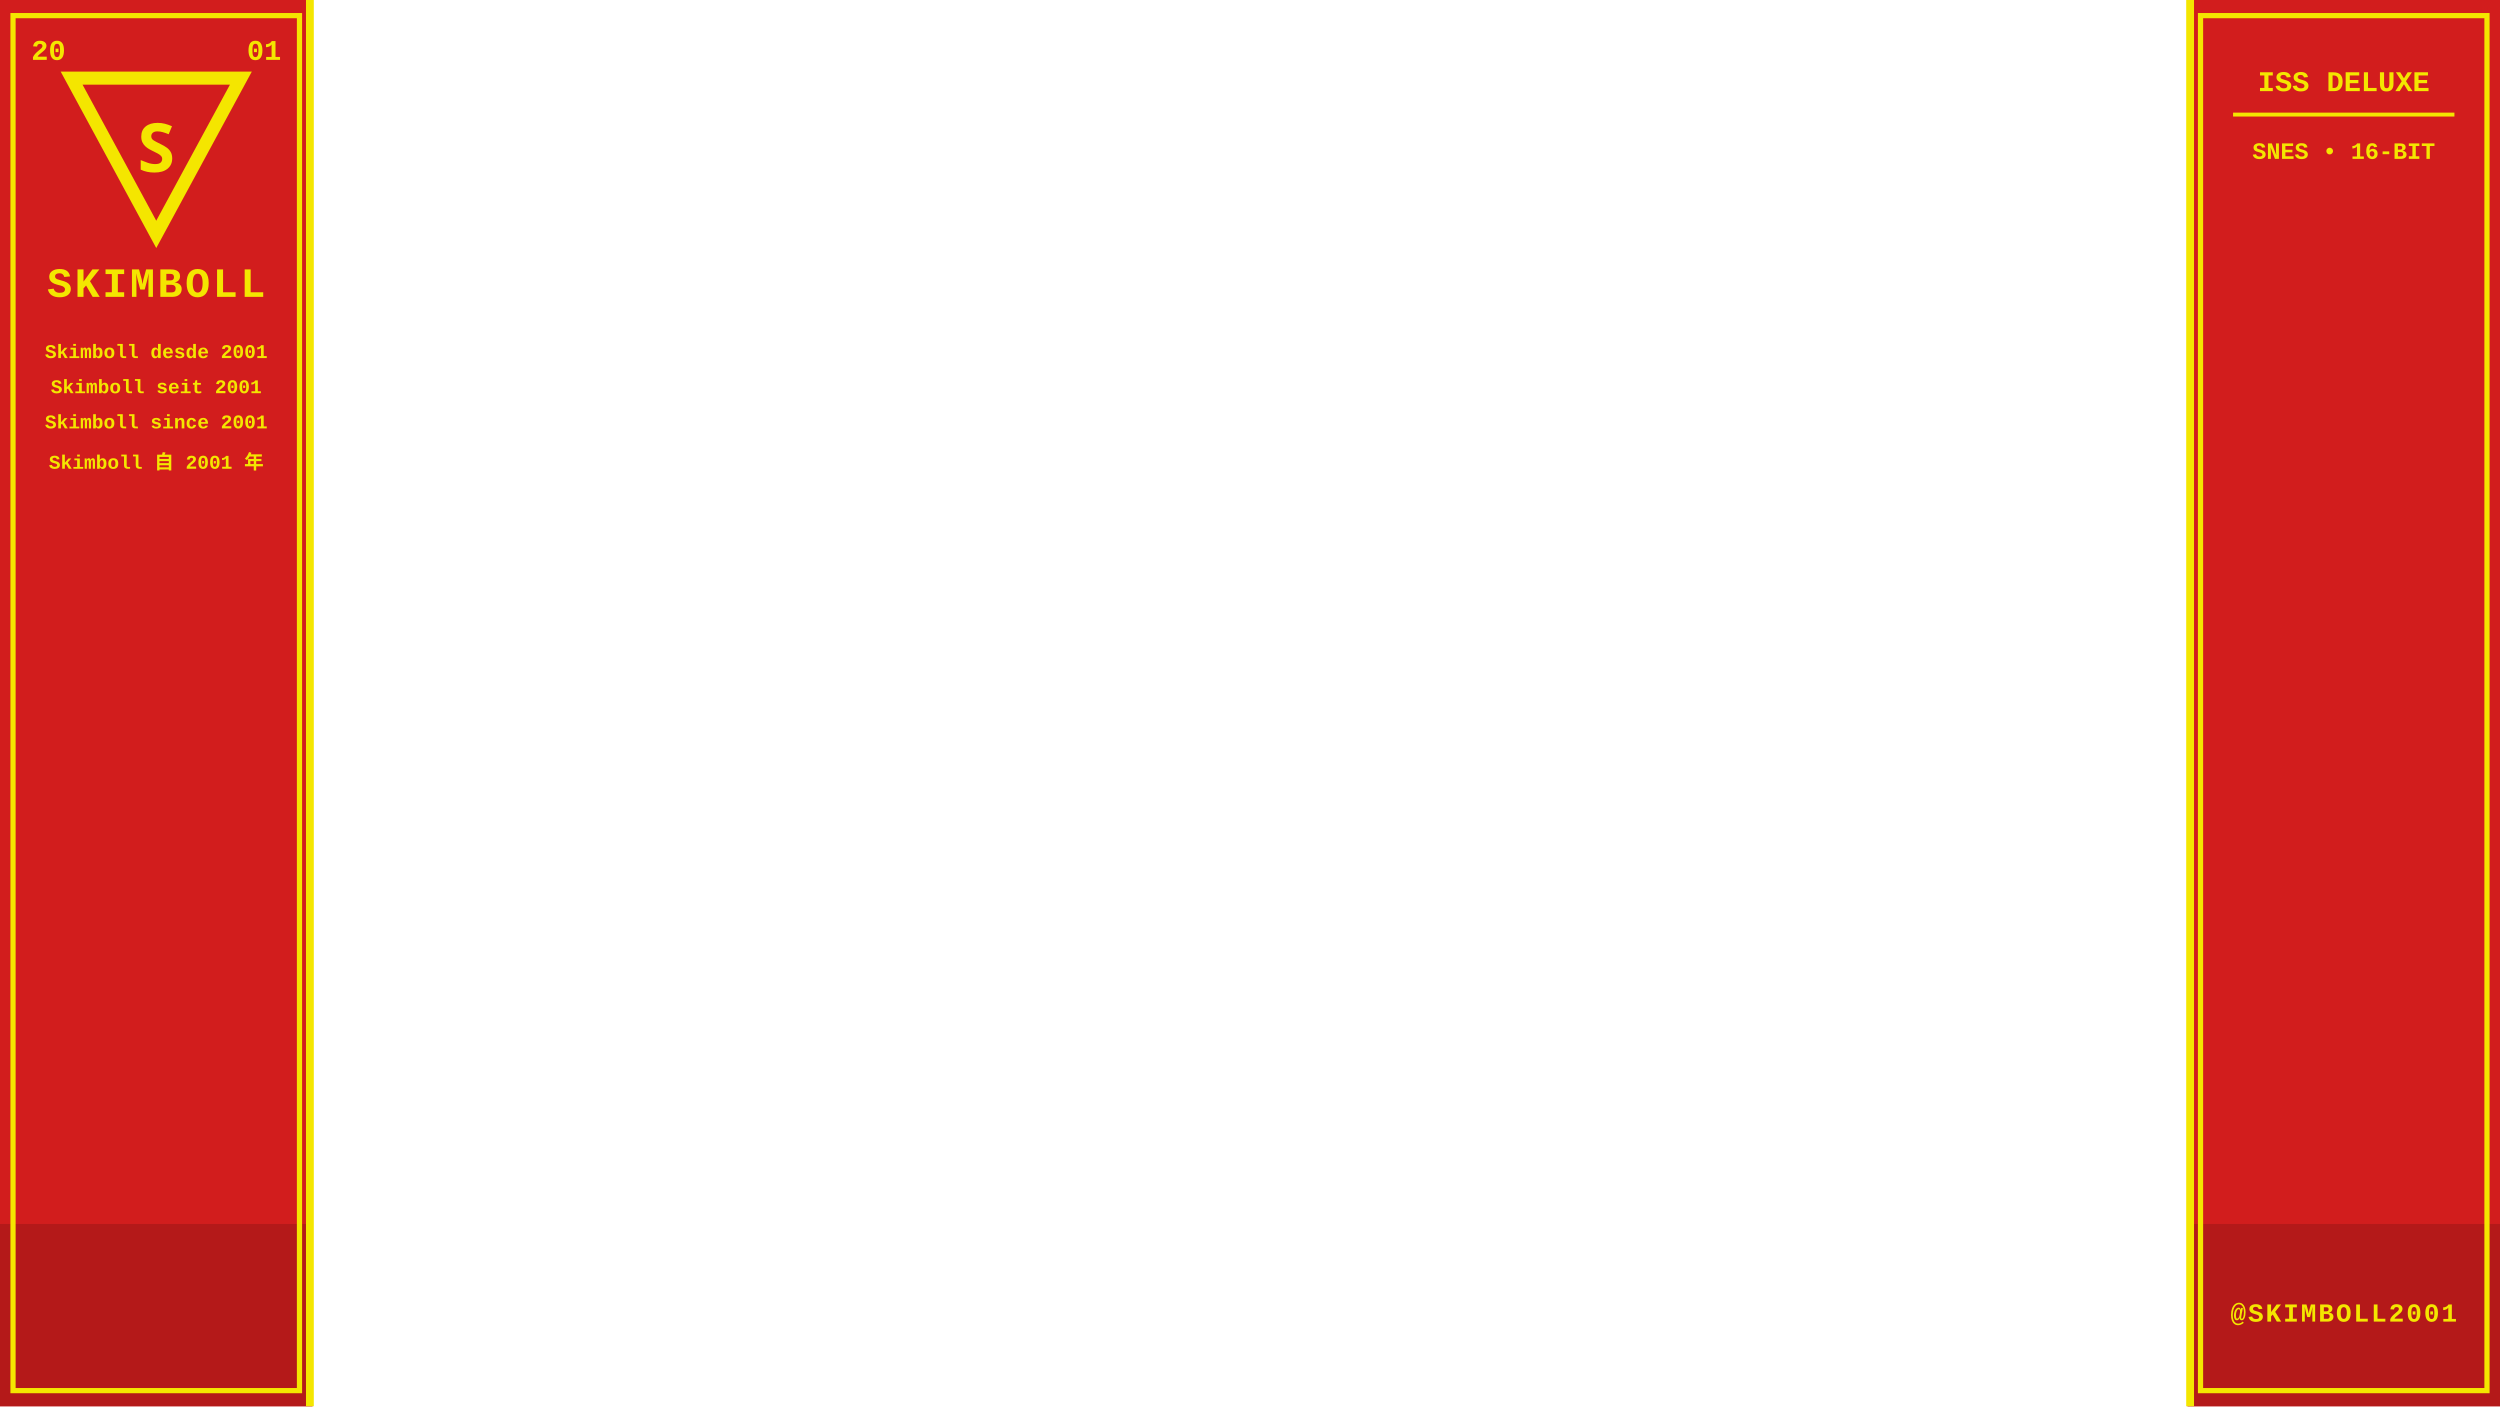
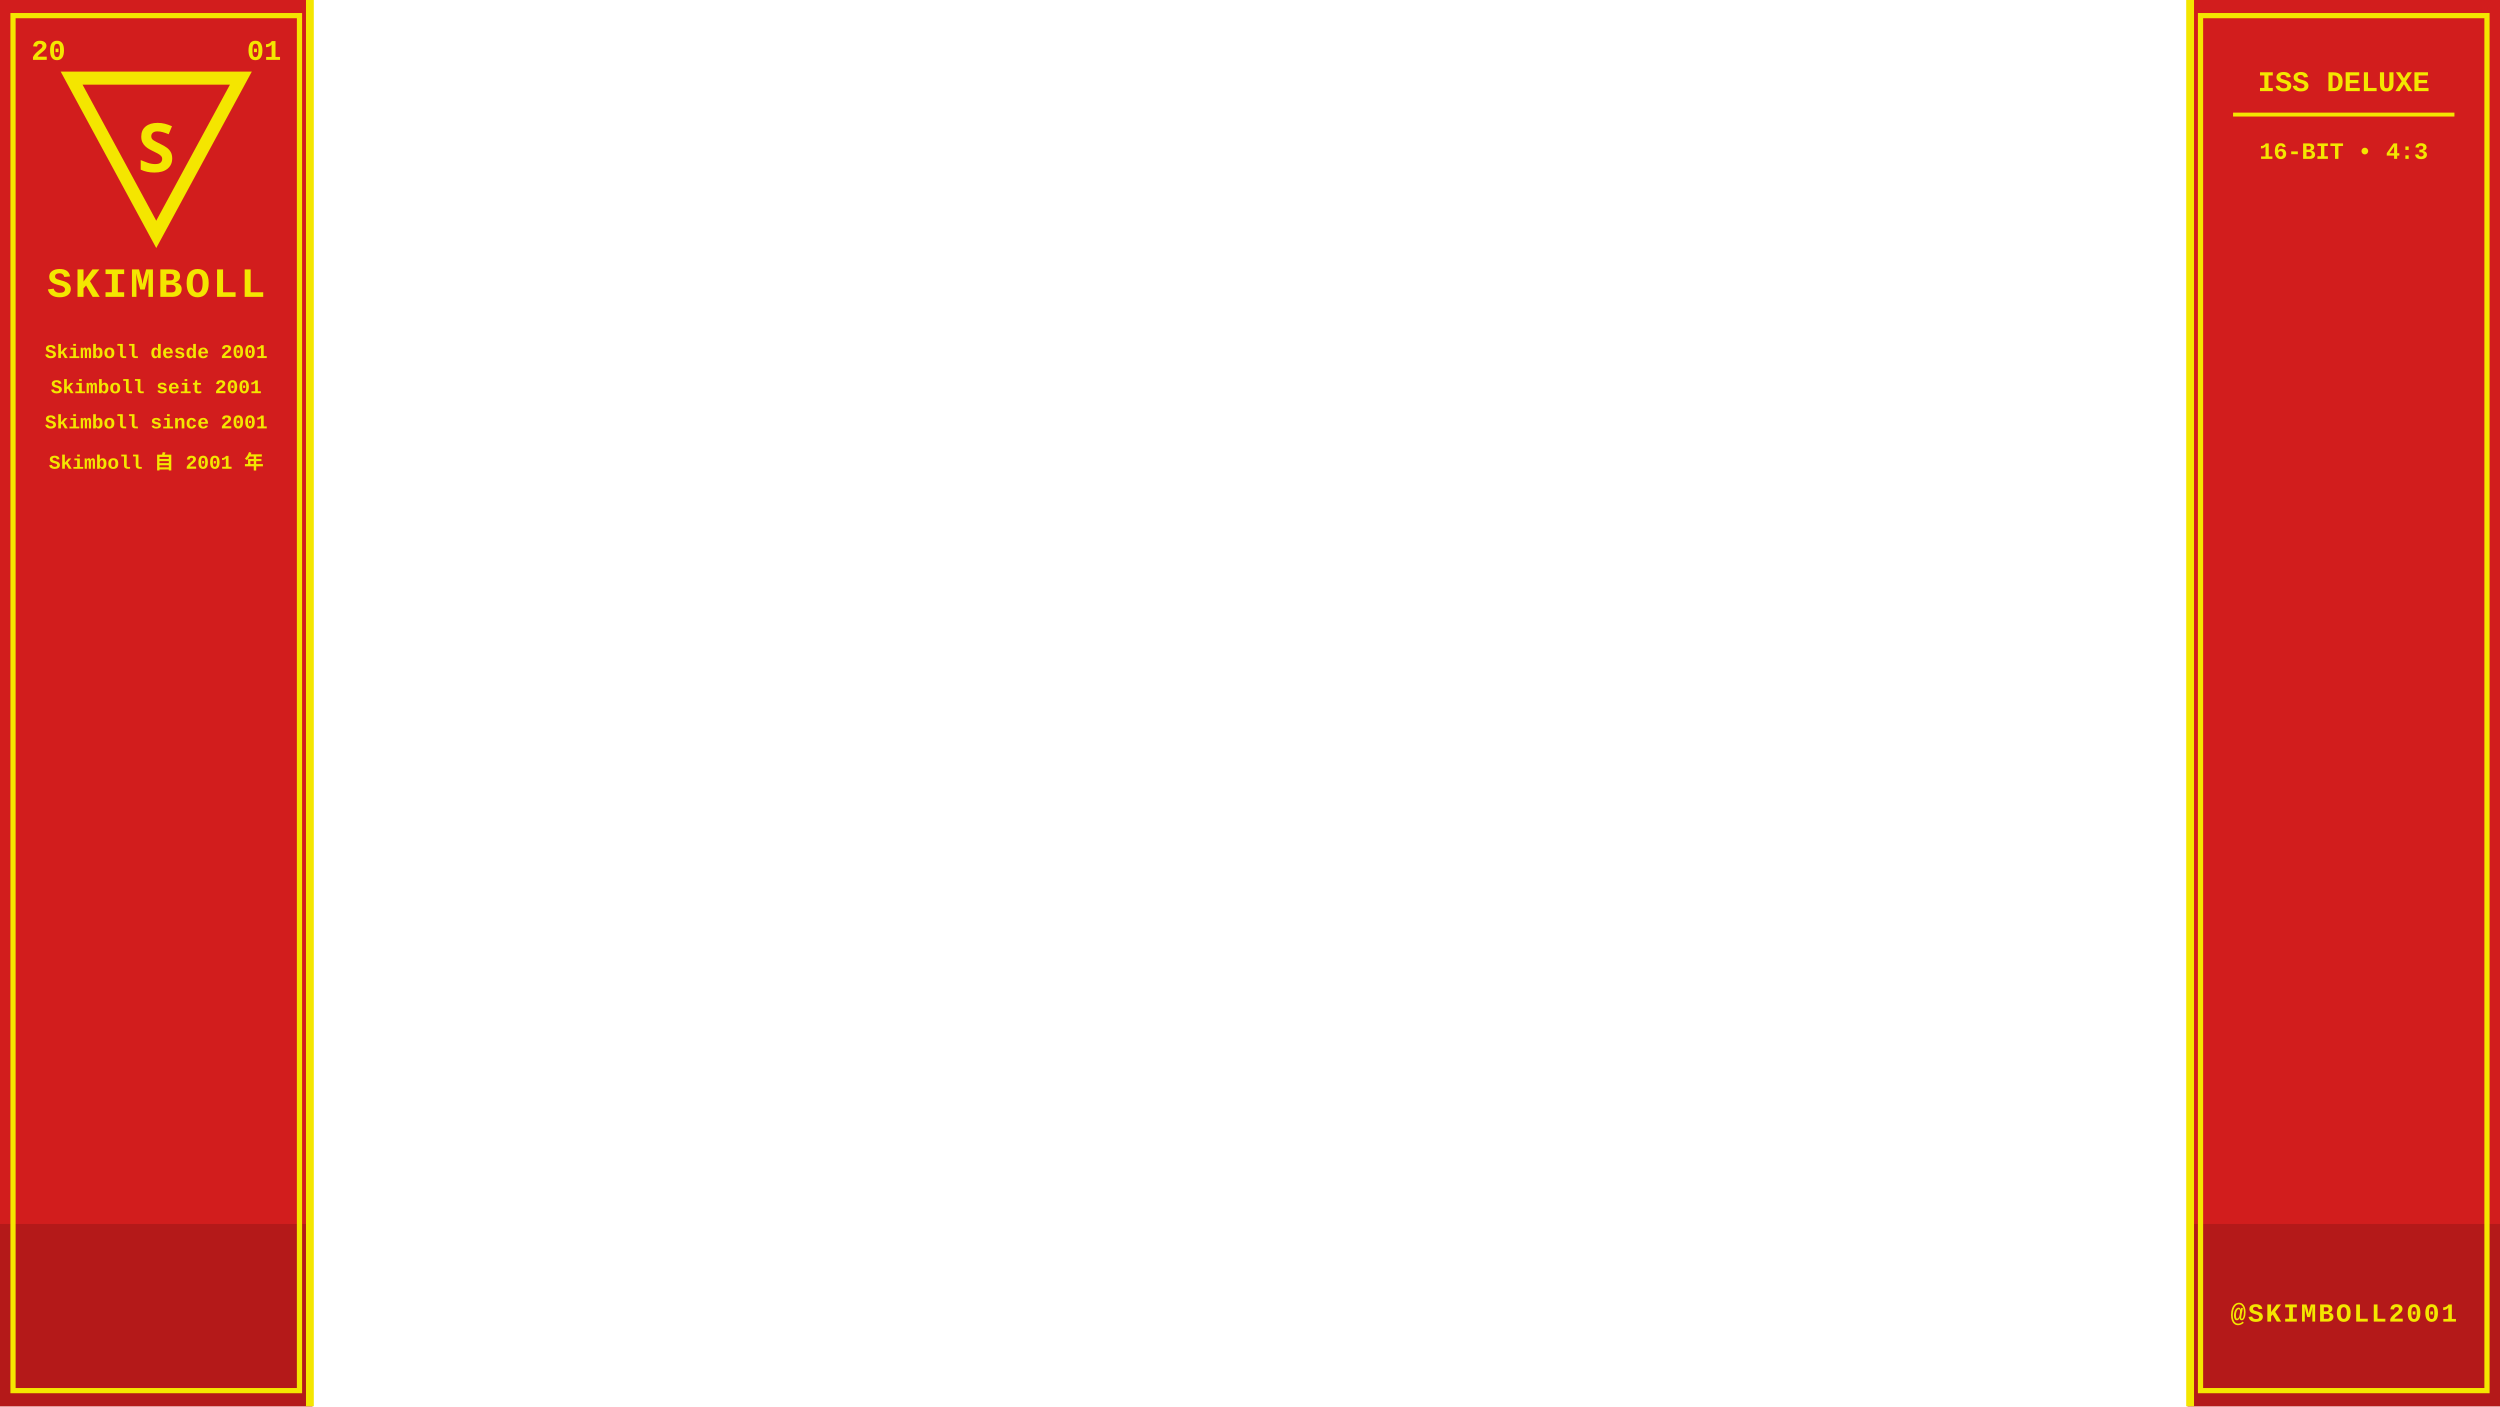
<svg xmlns="http://www.w3.org/2000/svg" viewBox="0 0 1920 1080" width="1920" height="1080">
  <rect x="0" y="0" width="240" height="1080" fill="#D21D1D" />
  <rect x="0" y="940" width="240" height="140" fill="#B41919" />
  <rect x="10" y="12" width="220" height="1056" fill="none" stroke="#F4E600" stroke-width="4" />
  <line x1="238" y1="0" x2="238" y2="1080" stroke="#F4E600" stroke-width="6" />
  <text x="24" y="46" font-family="'Courier New', monospace" font-size="22" font-weight="900" fill="#F4E600">20</text>
  <text x="216" y="46" font-family="'Courier New', monospace" font-size="22" font-weight="900" fill="#F4E600" text-anchor="end">01</text>
  <polygon points="55,60 185,60 120,180" fill="none" stroke="#F4E600" stroke-width="10" />
  <text x="120" y="132" font-family="'Arial Black', sans-serif" font-size="52" font-weight="900" fill="#F4E600" text-anchor="middle">S</text>
  <text x="120" y="228" font-family="'Courier New', monospace" font-size="32" font-weight="900" fill="#F4E600" text-anchor="middle" letter-spacing="2">SKIMBOLL</text>
  <g font-family="'Courier New', monospace" font-size="15" font-weight="900" fill="#F4E600" text-anchor="middle">
    <text x="120" y="275">Skimboll desde 2001</text>
    <text x="120" y="302">Skimboll seit 2001</text>
    <text x="120" y="329">Skimboll since 2001</text>
    <text x="120" y="360">Skimboll 自 2001 年</text>
  </g>
  <rect x="1680" y="0" width="240" height="1080" fill="#D21D1D" />
  <rect x="1680" y="940" width="240" height="140" fill="#B41919" />
  <rect x="1690" y="12" width="220" height="1056" fill="none" stroke="#F4E600" stroke-width="4" />
  <line x1="1682" y1="0" x2="1682" y2="1080" stroke="#F4E600" stroke-width="6" />
  <text x="1800" y="70" font-family="'Courier New', monospace" font-size="22" font-weight="900" fill="#F4E600" text-anchor="middle">ISS DELUXE</text>
  <line x1="1715" y1="88" x2="1885" y2="88" stroke="#F4E600" stroke-width="3" />
-   <text x="1800" y="122" font-family="'Courier New', monospace" font-size="18" font-weight="900" fill="#F4E600" text-anchor="middle">SNES • 16-BIT</text>
+   <text x="1800" y="122" font-family="'Courier New', monospace" font-size="18" font-weight="900" fill="#F4E600" text-anchor="middle">16-BIT • 4:3</text>
  <text x="1800" y="1015" font-family="'Courier New', monospace" font-size="20" font-weight="900" fill="#F4E600" text-anchor="middle" letter-spacing="1.5">
    @SKIMBOLL2001
  </text>
</svg>
